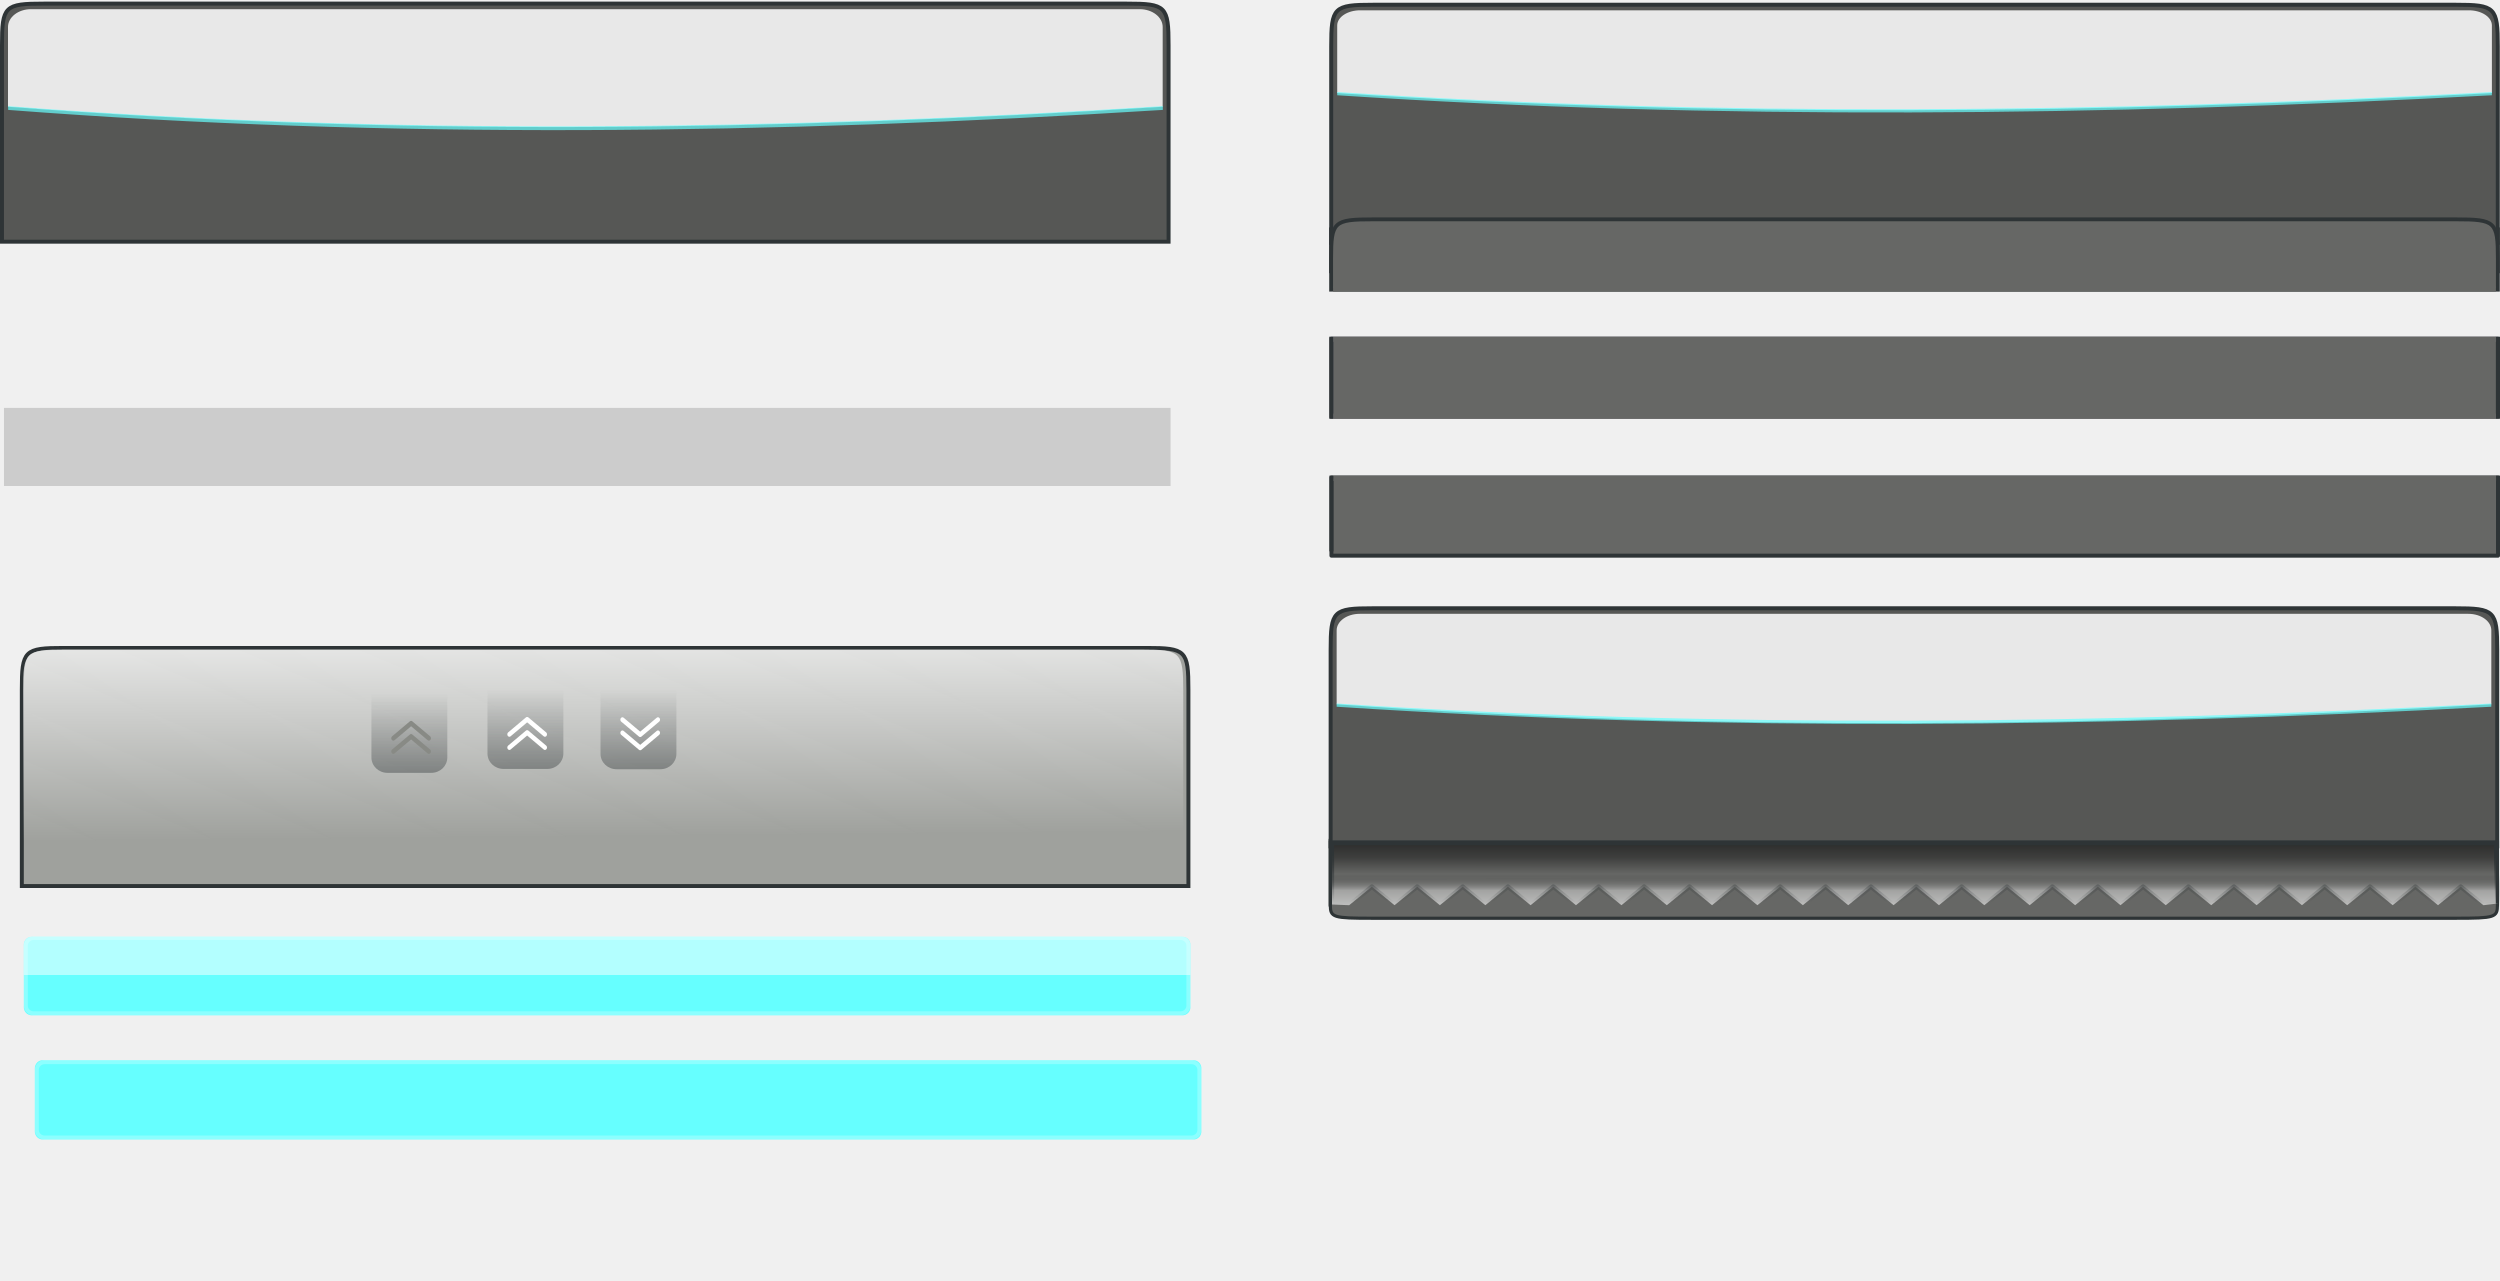
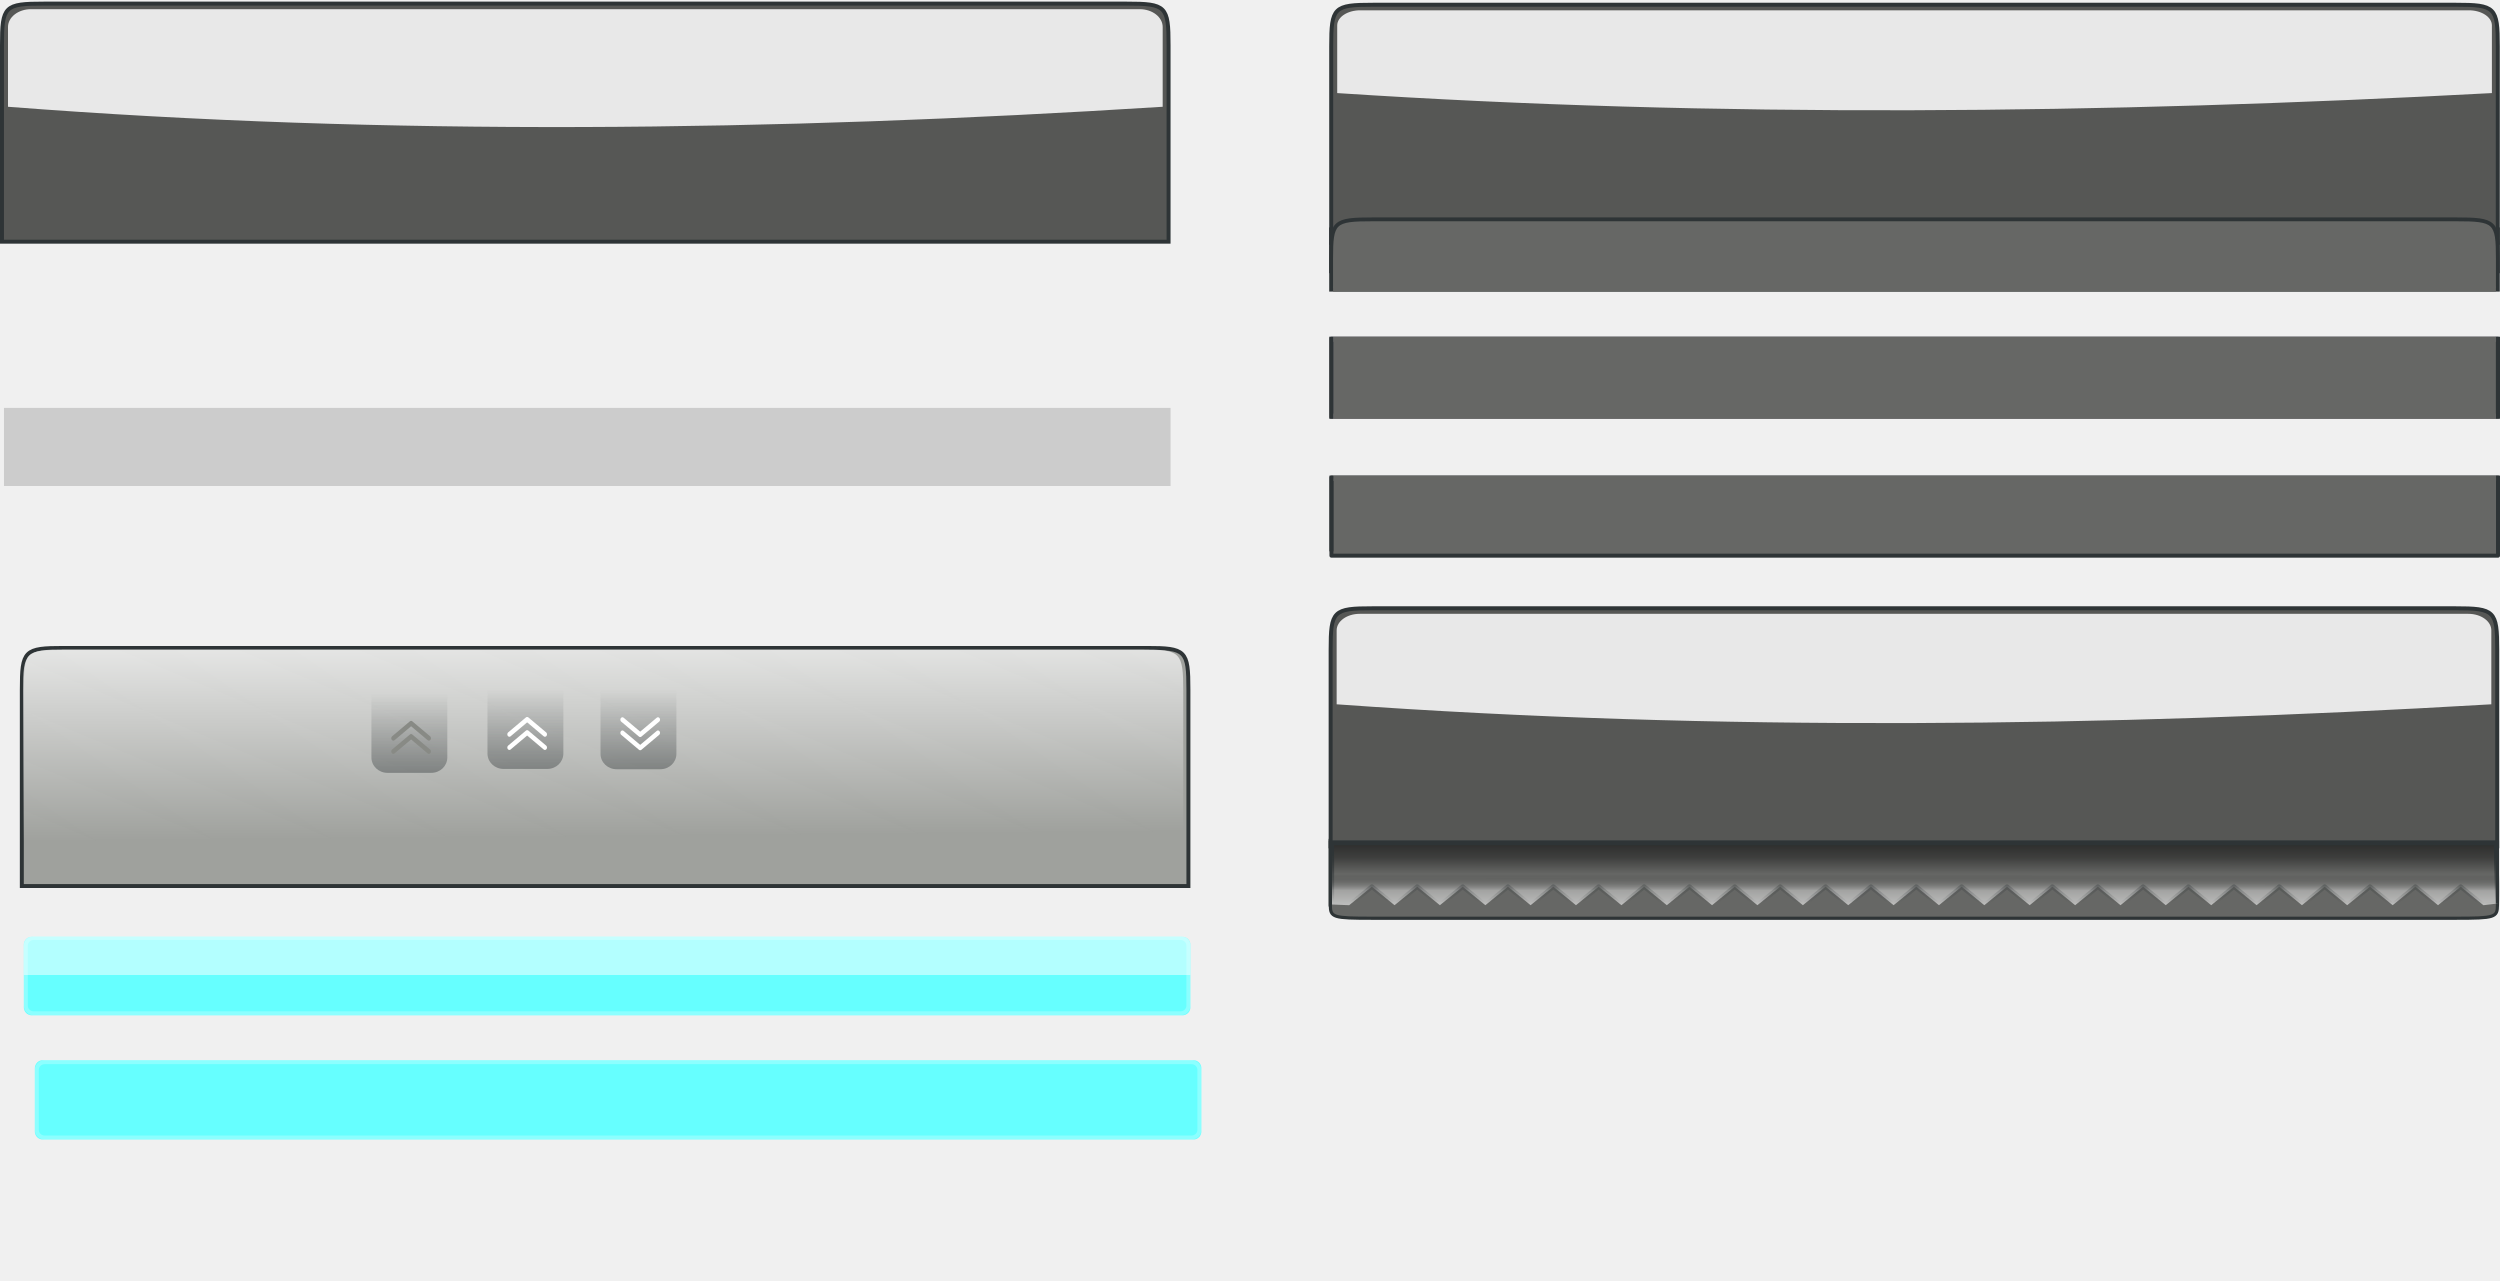
<svg xmlns="http://www.w3.org/2000/svg" xmlns:xlink="http://www.w3.org/1999/xlink" width="630.043" height="322.796" id="svg2465" version="1.0">
  <defs id="defs2467">
    <linearGradient id="linearGradient3447">
      <stop style="stop-color:#2e3436;stop-opacity:1;" offset="0" id="stop3449" />
      <stop style="stop-color:#2e3436;stop-opacity:0;" offset="1" id="stop3451" />
    </linearGradient>
    <linearGradient id="linearGradient3431">
      <stop style="stop-color:#ffffff;stop-opacity:0.588;" offset="0" id="stop3433" />
      <stop id="stop3235" offset="0.25" style="stop-color:#ffffff;stop-opacity:0.392;" />
      <stop style="stop-color:#000000;stop-opacity:0;" offset="0.5" id="stop3237" />
      <stop id="stop3239" offset="0.75" style="stop-color:#000000;stop-opacity:0.392;" />
      <stop style="stop-color:#000000;stop-opacity:0.588;" offset="1" id="stop3435" />
    </linearGradient>
    <linearGradient id="linearGradient3450">
      <stop id="stop3452" offset="0" style="stop-color:#fdfdfd;stop-opacity:1" />
      <stop id="stop3454" offset="1" style="stop-color:#fdfdfd;stop-opacity:0" />
    </linearGradient>
    <linearGradient xlink:href="#linearGradient3450" id="linearGradient8725" gradientUnits="userSpaceOnUse" x1="585.356" y1="414.903" x2="585.907" y2="479.957" gradientTransform="translate(-455,-144.0635)" />
    <linearGradient xlink:href="#linearGradient3450" id="linearGradient8734" gradientUnits="userSpaceOnUse" x1="585.356" y1="414.903" x2="585.907" y2="479.957" gradientTransform="translate(-455,-144.0635)" />
    <linearGradient xlink:href="#linearGradient3450" id="linearGradient8737" gradientUnits="userSpaceOnUse" x1="585.356" y1="414.903" x2="585.907" y2="479.957" gradientTransform="translate(-455,-144.0635)" />
    <linearGradient xlink:href="#linearGradient3450" id="linearGradient8780" gradientUnits="userSpaceOnUse" gradientTransform="matrix(0.9945584,0,0,1,-332.3571,0.3957932)" x1="585.356" y1="414.903" x2="585.907" y2="479.957" />
    <linearGradient xlink:href="#linearGradient3447" id="linearGradient8786" gradientUnits="userSpaceOnUse" gradientTransform="matrix(1,0,0,-1.020734,-90.4375,723.0666)" x1="375" y1="97.781" x2="375" y2="117.375" />
    <linearGradient xlink:href="#linearGradient3447" id="linearGradient9828" gradientUnits="userSpaceOnUse" gradientTransform="matrix(1,0,0,-1.020734,-149.5625,724.9666)" x1="375" y1="97.781" x2="375" y2="117.375" />
    <linearGradient xlink:href="#linearGradient3447" id="linearGradient4743" gradientUnits="userSpaceOnUse" gradientTransform="matrix(1,0,0,-1.020734,-199.5625,724.9666)" x1="375" y1="97.781" x2="375" y2="117.375" />
    <linearGradient xlink:href="#linearGradient3431" id="linearGradient3995" gradientUnits="userSpaceOnUse" gradientTransform="matrix(1.000082,0,0,0.6124611,-0.1728136,242.5316)" x1="572.474" y1="683.168" x2="572.483" y2="656.058" />
    <linearGradient xlink:href="#linearGradient3447" id="linearGradient3997" gradientUnits="userSpaceOnUse" gradientTransform="matrix(1.000082,0,0,0.6124611,-0.1728136,242.5316)" x1="560.921" y1="659.099" x2="560.864" y2="681.591" />
    <linearGradient xlink:href="#linearGradient3450" id="linearGradient2495" gradientUnits="userSpaceOnUse" x1="585.356" y1="414.903" x2="585.907" y2="479.957" gradientTransform="translate(0,-2.84129)" />
    <linearGradient xlink:href="#linearGradient3450" id="linearGradient2501" gradientUnits="userSpaceOnUse" x1="585.356" y1="414.903" x2="585.907" y2="479.957" gradientTransform="translate(0,-3.088359)" />
  </defs>
  <g id="layer1" transform="translate(-95,-432.3622)">
    <g id="g8774" transform="translate(5,162.7958)">
      <path clip-rule="evenodd" d="M 95.5,443.362 C 95.5,433.482 96.13,432.862 106.07,432.862 L 378.93,432.862 C 388.87,432.862 389.5,433.482 389.5,443.362 L 389.5,492.862 L 95.5,492.862 L 95.5,443.362 z " id="path8776" style="fill:#9fa19d;fill-opacity:1;fill-rule:evenodd;stroke:#2e3436;stroke-opacity:1" />
      <path style="fill:url(#linearGradient8780);fill-opacity:1;fill-rule:evenodd;stroke:none;stroke-opacity:1" id="path8778" d="M 95.8,443.758 C 95.8,433.878 96.427,433.258 106.312,433.258 L 377.688,433.258 C 387.573,433.258 388.2,433.878 388.2,443.758 L 388.2,493.258 L 95.8,493.258 L 95.8,443.758 z " clip-rule="evenodd" />
    </g>
    <g id="tail">
      <path id="path4208" d="M 430.542,552.715 L 430.542,572.403 L 724.542,572.403 L 724.542,552.715 L 430.542,552.715 z " style="fill:#666765;fill-opacity:1;fill-rule:evenodd;stroke:#2e3436;stroke-linecap:round;stroke-linejoin:round;stroke-opacity:1" />
      <path id="path4212" d="M 430.542,552.715 L 430.542,570.81" style="fill:#2e609c;fill-opacity:1;fill-rule:evenodd;stroke:#2e3436;stroke-width:1;stroke-linecap:square;stroke-linejoin:miter;stroke-miterlimit:4;stroke-dasharray:none;stroke-opacity:1" />
      <path id="path4214" d="M 724.542,552.715 L 724.542,570.81" style="fill:#2e609c;fill-opacity:1;fill-rule:evenodd;stroke:#2e3436;stroke-width:1;stroke-linecap:square;stroke-linejoin:miter;stroke-miterlimit:4;stroke-dasharray:none;stroke-opacity:1" />
      <path id="path4210" d="M 431.693,552.869 L 723.392,552.869" style="fill:none;fill-opacity:1;fill-rule:evenodd;stroke:#666765;stroke-width:1.304;stroke-linecap:square;stroke-linejoin:miter;stroke-miterlimit:0;stroke-dasharray:none;stroke-opacity:1" />
    </g>
    <g id="body">
      <path id="path4218" d="M 430.521,517.716 L 430.521,537.403 L 724.521,537.403 L 724.521,517.716 L 430.521,517.716 z " style="fill:#666765;fill-opacity:1;fill-rule:evenodd;stroke:#66676f;stroke-linecap:round;stroke-linejoin:round;stroke-opacity:1;opacity:1" />
      <path id="path4222" d="M 430.521,517.736 L 430.521,537.381" style="fill:none;fill-rule:evenodd;stroke:#2e3436;stroke-width:1.042;stroke-linecap:square;stroke-linejoin:miter;stroke-miterlimit:4;stroke-dasharray:none;stroke-opacity:1" />
      <path id="path4224" d="M 724.521,517.736 L 724.521,537.381" style="fill:none;fill-rule:evenodd;stroke:#2e3436;stroke-width:1.042;stroke-linecap:square;stroke-linejoin:miter;stroke-miterlimit:4;stroke-dasharray:none;stroke-opacity:1" />
      <path id="path4220" d="M 431.691,517.864 L 723.39,517.864" style="fill:none;fill-rule:evenodd;stroke:#666765;stroke-width:1.304;stroke-linecap:square;stroke-linejoin:miter;stroke-miterlimit:0;stroke-dasharray:none;stroke-opacity:1" />
      <path id="path4226" d="M 431.695,537.254 L 723.347,537.254" style="fill:none;fill-rule:evenodd;stroke:#666765;stroke-width:1.304;stroke-linecap:square;stroke-linejoin:miter;stroke-miterlimit:0;stroke-dasharray:none;stroke-opacity:1" />
    </g>
    <g id="expand_button" transform="translate(-28.65997,2.964825)">
      <path style="opacity:0.4;fill:url(#linearGradient8786);fill-opacity:1;fill-rule:evenodd;stroke:none;stroke-width:0.846;stroke-miterlimit:4;stroke-dasharray:none;stroke-dashoffset:0;stroke-opacity:1" d="M 279.062,623.258 C 276.797,623.258 275,621.527 275,619.366 L 275,603.258 L 294.125,603.258 L 294.125,619.366 C 294.125,621.527 292.328,623.258 290.062,623.258 L 279.062,623.258 z " id="path27266" />
      <g transform="matrix(0.8598046,0,0,0.9999998,112.8937,362.794)" id="g27268">
        <path style="fill:none;fill-rule:evenodd;stroke:#ffffff;stroke-width:1.218;stroke-linecap:round;stroke-linejoin:round;stroke-miterlimit:4;stroke-dasharray:none;stroke-opacity:1" d="M 194.963,251.299 L 200.169,255.071 L 205.375,251.299 L 205.375,251.299 L 205.375,251.299" id="path27270" />
        <path style="fill:none;fill-rule:evenodd;stroke:#ffffff;stroke-width:1.218;stroke-linecap:round;stroke-linejoin:round;stroke-miterlimit:4;stroke-dasharray:none;stroke-opacity:1" d="M 194.963,247.973 L 200.169,251.745 L 205.375,247.973 L 205.375,247.973 L 205.375,247.973" id="path27272" />
      </g>
    </g>
    <path style="fill:url(#linearGradient8737);fill-opacity:1;fill-rule:evenodd;stroke:none;stroke-width:1;stroke-linecap:square;stroke-linejoin:miter;stroke-miterlimit:4;stroke-dasharray:none;stroke-opacity:1" d="M -24.498,345.955 L -24.498,364.658" id="path8702" />
    <path style="fill:url(#linearGradient8734);fill-opacity:1;fill-rule:evenodd;stroke:none;stroke-width:1.205;stroke-linecap:butt;stroke-linejoin:miter;stroke-miterlimit:0;stroke-dasharray:none;stroke-opacity:1" d="M -23.999,364.549 L 268.999,364.549" id="path8704" />
    <path id="path8710" d="M -23.25,364.451 L 268.35,364.451" style="fill:url(#linearGradient8725);fill-opacity:1;fill-rule:evenodd;stroke:none;stroke-width:1.304;stroke-linecap:square;stroke-linejoin:miter;stroke-miterlimit:0;stroke-dasharray:none;stroke-opacity:1" />
    <g id="collapse_button" transform="translate(1.97655,0.9882749)">
      <path id="path9814" d="M 219.938,625.158 C 217.672,625.158 215.875,623.427 215.875,621.266 L 215.875,605.158 L 235,605.158 L 235,621.266 C 235,623.427 233.203,625.158 230.938,625.158 L 219.938,625.158 z " style="opacity:0.4;fill:url(#linearGradient9828);fill-opacity:1;fill-rule:evenodd;stroke:none;stroke-width:0.846;stroke-miterlimit:4;stroke-dasharray:none;stroke-dashoffset:0;stroke-opacity:1" />
      <g id="g9816" transform="matrix(0.8598046,0,0,-0.9999998,53.76873,867.7373)">
        <path id="path9818" d="M 194.963,251.299 L 200.169,255.071 L 205.375,251.299 L 205.375,251.299 L 205.375,251.299" style="fill:none;fill-rule:evenodd;stroke:#ffffff;stroke-width:1.218;stroke-linecap:round;stroke-linejoin:round;stroke-miterlimit:4;stroke-dasharray:none;stroke-opacity:1" />
        <path id="path9820" d="M 194.963,247.973 L 200.169,251.745 L 205.375,247.973 L 205.375,247.973 L 205.375,247.973" style="fill:none;fill-rule:evenodd;stroke:#ffffff;stroke-width:1.218;stroke-linecap:round;stroke-linejoin:round;stroke-miterlimit:4;stroke-dasharray:none;stroke-opacity:1" />
      </g>
    </g>
    <g id="collapse_button_grayed_out" transform="translate(22.73032,1.97655)">
      <path style="opacity:0.4;fill:url(#linearGradient4743);fill-opacity:1;fill-rule:evenodd;stroke:none;stroke-width:0.846;stroke-miterlimit:4;stroke-dasharray:none;stroke-dashoffset:0;stroke-opacity:1" d="M 169.938,625.158 C 167.672,625.158 165.875,623.427 165.875,621.266 L 165.875,605.158 L 185,605.158 L 185,621.266 C 185,623.427 183.203,625.158 180.938,625.158 L 169.938,625.158 z " id="path4711" />
      <g style="fill:none;stroke:#888a85;stroke-opacity:1" transform="matrix(0.8598046,0,0,-0.9999998,3.76873,867.7373)" id="g4713">
        <path style="fill:none;fill-rule:evenodd;stroke:#888a85;stroke-width:1.218;stroke-linecap:round;stroke-linejoin:round;stroke-miterlimit:4;stroke-dasharray:none;stroke-opacity:1" d="M 194.963,251.299 L 200.169,255.071 L 205.375,251.299 L 205.375,251.299 L 205.375,251.299" id="path4715" />
        <path style="fill:none;fill-rule:evenodd;stroke:#888a85;stroke-width:1.218;stroke-linecap:round;stroke-linejoin:round;stroke-miterlimit:4;stroke-dasharray:none;stroke-opacity:1" d="M 194.963,247.973 L 200.169,251.745 L 205.375,247.973 L 205.375,247.973 L 205.375,247.973" id="path4717" />
      </g>
    </g>
    <path id="body_background" d="M 96,535.158 L 96,554.846 L 390,554.846 L 390,535.158 L 96,535.158 z " style="opacity:0.15;fill:#000000;fill-opacity:1;fill-rule:evenodd;stroke:none;stroke-linecap:round;stroke-linejoin:round;stroke-opacity:1" />
    <g id="head">
      <path style="fill:url(#linearGradient2501);fill-opacity:1;fill-rule:evenodd;stroke:none;stroke-width:1;stroke-linecap:square;stroke-linejoin:miter;stroke-miterlimit:4;stroke-dasharray:none;stroke-opacity:1" d="M 430.502,486.93 L 430.502,505.633" id="path7526" />
      <path style="fill:url(#linearGradient2495);fill-opacity:1;fill-rule:evenodd;stroke:none;stroke-width:1;stroke-linecap:square;stroke-linejoin:miter;stroke-miterlimit:0;stroke-dasharray:none;stroke-opacity:1" d="M 724.502,487.176 L 724.502,505.879" id="path7530" />
      <path style="fill:#565755;fill-opacity:1;fill-rule:evenodd;stroke:#2e3436;stroke-opacity:1" id="path12573" d="M 430.484,444.058 C 430.484,434.178 431.114,433.558 441.054,433.558 L 713.914,433.558 C 723.854,433.558 724.484,434.178 724.484,444.058 L 724.484,493.558 L 430.484,493.558 L 430.484,444.058 z" clip-rule="evenodd" />
      <path style="fill:none;fill-opacity:0;fill-rule:evenodd;stroke:#2e3436;stroke-width:0.759;stroke-linecap:square;stroke-linejoin:miter;stroke-miterlimit:4;stroke-dasharray:none;stroke-opacity:1" d="M 430.35,490.056 L 430.35,500.827" id="path12575" />
      <path style="fill:none;fill-rule:evenodd;stroke:#444444;stroke-width:0.915;stroke-linecap:butt;stroke-linejoin:miter;stroke-miterlimit:0;stroke-dasharray:none;stroke-opacity:1" d="M 430.85,500.764 L 724.117,500.764" id="path12577" />
      <path style="fill:none;fill-opacity:0;fill-rule:evenodd;stroke:#2e3436;stroke-width:0.759;stroke-linecap:square;stroke-linejoin:miter;stroke-miterlimit:0;stroke-dasharray:none;stroke-opacity:1" d="M 724.62,490.055 L 724.62,500.826" id="path12579" />
      <path style="fill:#666765;fill-opacity:1;fill-rule:evenodd;stroke:#2e3436;stroke-width:0.97;stroke-linecap:round;stroke-linejoin:miter;stroke-opacity:1" d="M 440.968,487.641 C 431.086,487.641 430.466,488.224 430.466,497.519 L 430.466,505.369 L 724.501,505.369 L 724.501,497.519 C 724.501,488.224 723.881,487.641 714,487.641 L 440.968,487.641 z" id="path12581" />
      <path style="fill:#e8e8e8;fill-opacity:1;stroke:none;stroke-width:1.051;stroke-linecap:round;stroke-linejoin:round;stroke-miterlimit:4;stroke-dashoffset:1.088;stroke-opacity:1" d="M 437.799,434.958 C 434.587,434.958 432,436.668 432,438.773 L 432,455.82 C 527.607,462.102 624.832,461.084 723,455.82 L 723,438.773 C 723,436.668 720.412,434.958 717.2,434.958 L 437.799,434.958 z" id="path28191" />
      <path id="path12583" d="M 431.604,505.223 L 723.361,505.223" style="fill:none;fill-opacity:1;fill-rule:evenodd;stroke:#666765;stroke-width:1.3;stroke-linecap:square;stroke-linejoin:miter;stroke-miterlimit:0;stroke-dasharray:none;stroke-opacity:1" />
-       <path style="opacity:0.7;fill:#66ffff;fill-opacity:1;stroke:none;stroke-width:1.051;stroke-linecap:round;stroke-linejoin:round;stroke-miterlimit:4;stroke-dashoffset:1.088;stroke-opacity:1" d="M 432,455.558 L 432,456.371 C 527.607,462.653 624.832,461.635 723,456.371 L 723,455.558 C 624.832,460.823 527.607,461.84 432,455.558 z" id="path4244" />
    </g>
    <g id="collapsed_head">
      <path style="fill:#565755;fill-opacity:1;fill-rule:evenodd;stroke:#2e3436;stroke-opacity:1" id="path12694" d="M 430.342,596.158 C 430.342,586.278 430.972,585.658 440.912,585.658 L 713.772,585.658 C 723.712,585.658 724.342,586.278 724.342,596.158 L 724.342,645.658 L 430.342,645.658 L 430.342,596.158 z" clip-rule="evenodd" />
      <path style="fill:#e8e8e8;fill-opacity:1;stroke:none;stroke-width:1.051;stroke-linecap:round;stroke-linejoin:round;stroke-miterlimit:4;stroke-dashoffset:1.088;stroke-opacity:1" d="M 437.658,587.058 C 434.446,587.058 431.858,588.927 431.858,591.227 L 431.858,609.859 C 527.465,616.724 624.691,615.612 722.858,609.859 L 722.858,591.227 C 722.858,588.927 720.271,587.058 717.059,587.058 L 437.658,587.058 z" id="path12696" />
-       <path id="path6184" d="M 431.858,609.658 L 431.858,610.471 C 527.465,616.753 624.69,615.735 722.858,610.471 L 722.858,609.658 C 624.69,614.923 527.465,615.94 431.858,609.658 z" style="fill:#66ffff;fill-opacity:1;stroke:none;stroke-width:1.051;stroke-linecap:round;stroke-linejoin:round;stroke-miterlimit:4;stroke-dashoffset:1.088;stroke-opacity:1;opacity:0.7" />
      <path clip-rule="evenodd" d="M 430.265,660.424 C 430.265,663.579 430.895,663.777 440.84,663.777 L 713.825,663.777 C 723.769,663.777 724.4,663.579 724.4,660.424 L 724.4,644.615 L 430.265,644.615 L 430.265,660.424 z" id="path12638" style="fill:#666765;fill-opacity:1;fill-rule:evenodd;stroke:#2e3436;stroke-width:0.801;stroke-miterlimit:4;stroke-dasharray:none;stroke-opacity:1" />
      <path style="fill:url(#linearGradient3995);fill-opacity:1;fill-rule:evenodd;stroke:url(#linearGradient3997);stroke-width:1.166;stroke-linecap:round;stroke-linejoin:round;stroke-opacity:1" d="M 430.613,644.798 C 430.626,646.076 430.644,647.487 430.644,649.116 L 430.644,660.314 L 435.017,660.49 L 440.732,655.82 L 446.448,660.49 L 452.163,655.82 L 457.879,660.49 L 463.626,655.82 L 469.341,660.49 L 475.026,655.82 L 480.741,660.49 L 486.457,655.82 L 492.172,660.49 L 497.888,655.82 L 503.635,660.49 L 509.35,655.82 L 515.066,660.49 L 520.781,655.82 L 526.465,660.49 L 532.181,655.82 L 537.897,660.49 L 543.643,655.82 L 549.359,660.49 L 555.074,655.82 L 560.79,660.49 L 566.506,655.82 L 572.221,660.49 L 577.937,655.82 L 583.652,660.49 L 589.368,655.82 L 595.083,660.49 L 600.799,655.82 L 606.514,660.49 L 612.23,655.82 L 617.977,660.49 L 623.692,655.82 L 629.408,660.49 L 635.092,655.82 L 640.808,660.49 L 646.523,655.82 L 652.27,660.49 L 657.986,655.82 L 663.701,660.49 L 669.417,655.82 L 675.132,660.49 L 680.848,655.82 L 686.532,660.49 L 692.279,655.82 L 697.994,660.49 L 703.71,655.82 L 709.425,660.49 L 715.141,655.82 L 720.857,660.49 L 724.417,660.063 L 724.105,649.116 C 724.105,647.472 724.122,646.051 724.136,644.798 L 430.613,644.798 z" id="path12644" />
      <path style="fill:none;fill-opacity:0;fill-rule:evenodd;stroke:#2e3436;stroke-width:0.709;stroke-linecap:square;stroke-linejoin:miter;stroke-miterlimit:0;stroke-dasharray:none;stroke-opacity:1" d="M 724.343,644.313 L 724.343,659.754" id="path12640" />
      <path style="fill:none;fill-opacity:0;fill-rule:evenodd;stroke:#2e3436;stroke-width:0.832;stroke-linecap:square;stroke-linejoin:miter;stroke-miterlimit:4;stroke-dasharray:none;stroke-opacity:1" d="M 430.267,644.186 L 430.267,660.421" id="path12642" />
    </g>
    <g id="track" transform="translate(-35.98902,185.7)">
      <path style="fill:#565755;fill-opacity:1;fill-rule:evenodd;stroke:#2e3436;stroke-opacity:1" id="path3348" d="M 131.489,258.073 C 131.489,248.193 132.119,247.573 142.059,247.573 L 414.919,247.573 C 424.859,247.573 425.489,248.193 425.489,258.073 L 425.489,307.573 L 131.489,307.573 L 131.489,258.073 z" clip-rule="evenodd" />
      <path style="fill:#e8e8e8;fill-opacity:1;stroke:none;stroke-width:1.051;stroke-linecap:round;stroke-linejoin:round;stroke-miterlimit:4;stroke-dashoffset:1.088;stroke-opacity:1" d="M 138.805,248.973 C 135.593,248.973 133.005,250.989 133.005,253.471 L 133.005,273.571 C 228.612,280.978 325.838,279.778 424.005,273.571 L 424.005,253.471 C 424.005,250.989 421.418,248.973 418.206,248.973 L 138.805,248.973 z" id="path3350" />
-       <path style="opacity:0.7;fill:#66ffff;fill-opacity:1;stroke:none;stroke-width:1.051;stroke-linecap:round;stroke-linejoin:round;stroke-miterlimit:4;stroke-dashoffset:1.088;stroke-opacity:1" d="M 133.041,273.407 L 133.041,274.361 C 228.648,281.739 325.873,280.544 424.041,274.361 L 424.041,273.407 C 325.873,279.589 228.648,280.784 133.041,273.407 z" id="path3947" />
    </g>
    <g id="selection" transform="translate(16.77158,-346.6127)">
      <rect style="opacity:1;fill:#66ffff;fill-opacity:1;stroke:none;stroke-width:10;stroke-linejoin:miter;stroke-miterlimit:4;stroke-dasharray:none;stroke-opacity:1" id="selection_background" width="294" height="20" x="87" y="1046.158" rx="2" ry="2.032" />
      <rect ry="1.93" rx="1.993" y="1046.66" x="87.503" height="18.995" width="292.995" id="selection_border" style="opacity:0.25;fill:none;fill-opacity:1;stroke:#ffffff;stroke-width:1.005;stroke-linejoin:miter;stroke-miterlimit:4;stroke-dasharray:none;stroke-opacity:1" />
    </g>
    <g id="active_overlay" transform="matrix(0.9990762,0,0,1,19.34686,-259.9163)">
      <rect ry="2.011" rx="2.002" y="928.358" x="81.729" height="19.8" width="294.272" id="active_overlay_background" style="opacity:1;fill:#66ffff;fill-opacity:1;stroke:none;stroke-width:10;stroke-linejoin:miter;stroke-miterlimit:4;stroke-dasharray:none;stroke-opacity:1" />
      <g transform="matrix(1.000923,0,0,1.015847,-1.586691,57.29855)" id="active_overlay_gloss">
        <rect ry="2" rx="2" y="857.274" x="83.239" height="19.688" width="294" id="rect3289" style="opacity:0;fill:#66ffff;fill-opacity:1;stroke:none;stroke-width:10;stroke-linejoin:miter;stroke-miterlimit:4;stroke-dasharray:none;stroke-opacity:1" />
        <path style="opacity:0.5;fill:#ffffff;fill-opacity:1;stroke:none;stroke-width:10;stroke-linejoin:miter;stroke-miterlimit:4;stroke-dasharray:none;stroke-opacity:1" d="M 85.239,857.493 C 84.131,857.493 83.239,858.385 83.239,859.493 L 83.239,866.962 L 377.239,866.962 L 377.239,859.493 C 377.239,858.385 376.347,857.493 375.239,857.493 L 85.239,857.493 z " id="rect3284" />
      </g>
      <rect style="opacity:0.25;fill:none;fill-opacity:1;stroke:#ffffff;stroke-width:1.006;stroke-linejoin:miter;stroke-miterlimit:4;stroke-dasharray:none;stroke-opacity:1" id="active_overlay_border" width="293.266" height="18.994" x="82.231" y="928.661" rx="1.995" ry="1.93" />
    </g>
  </g>
</svg>
